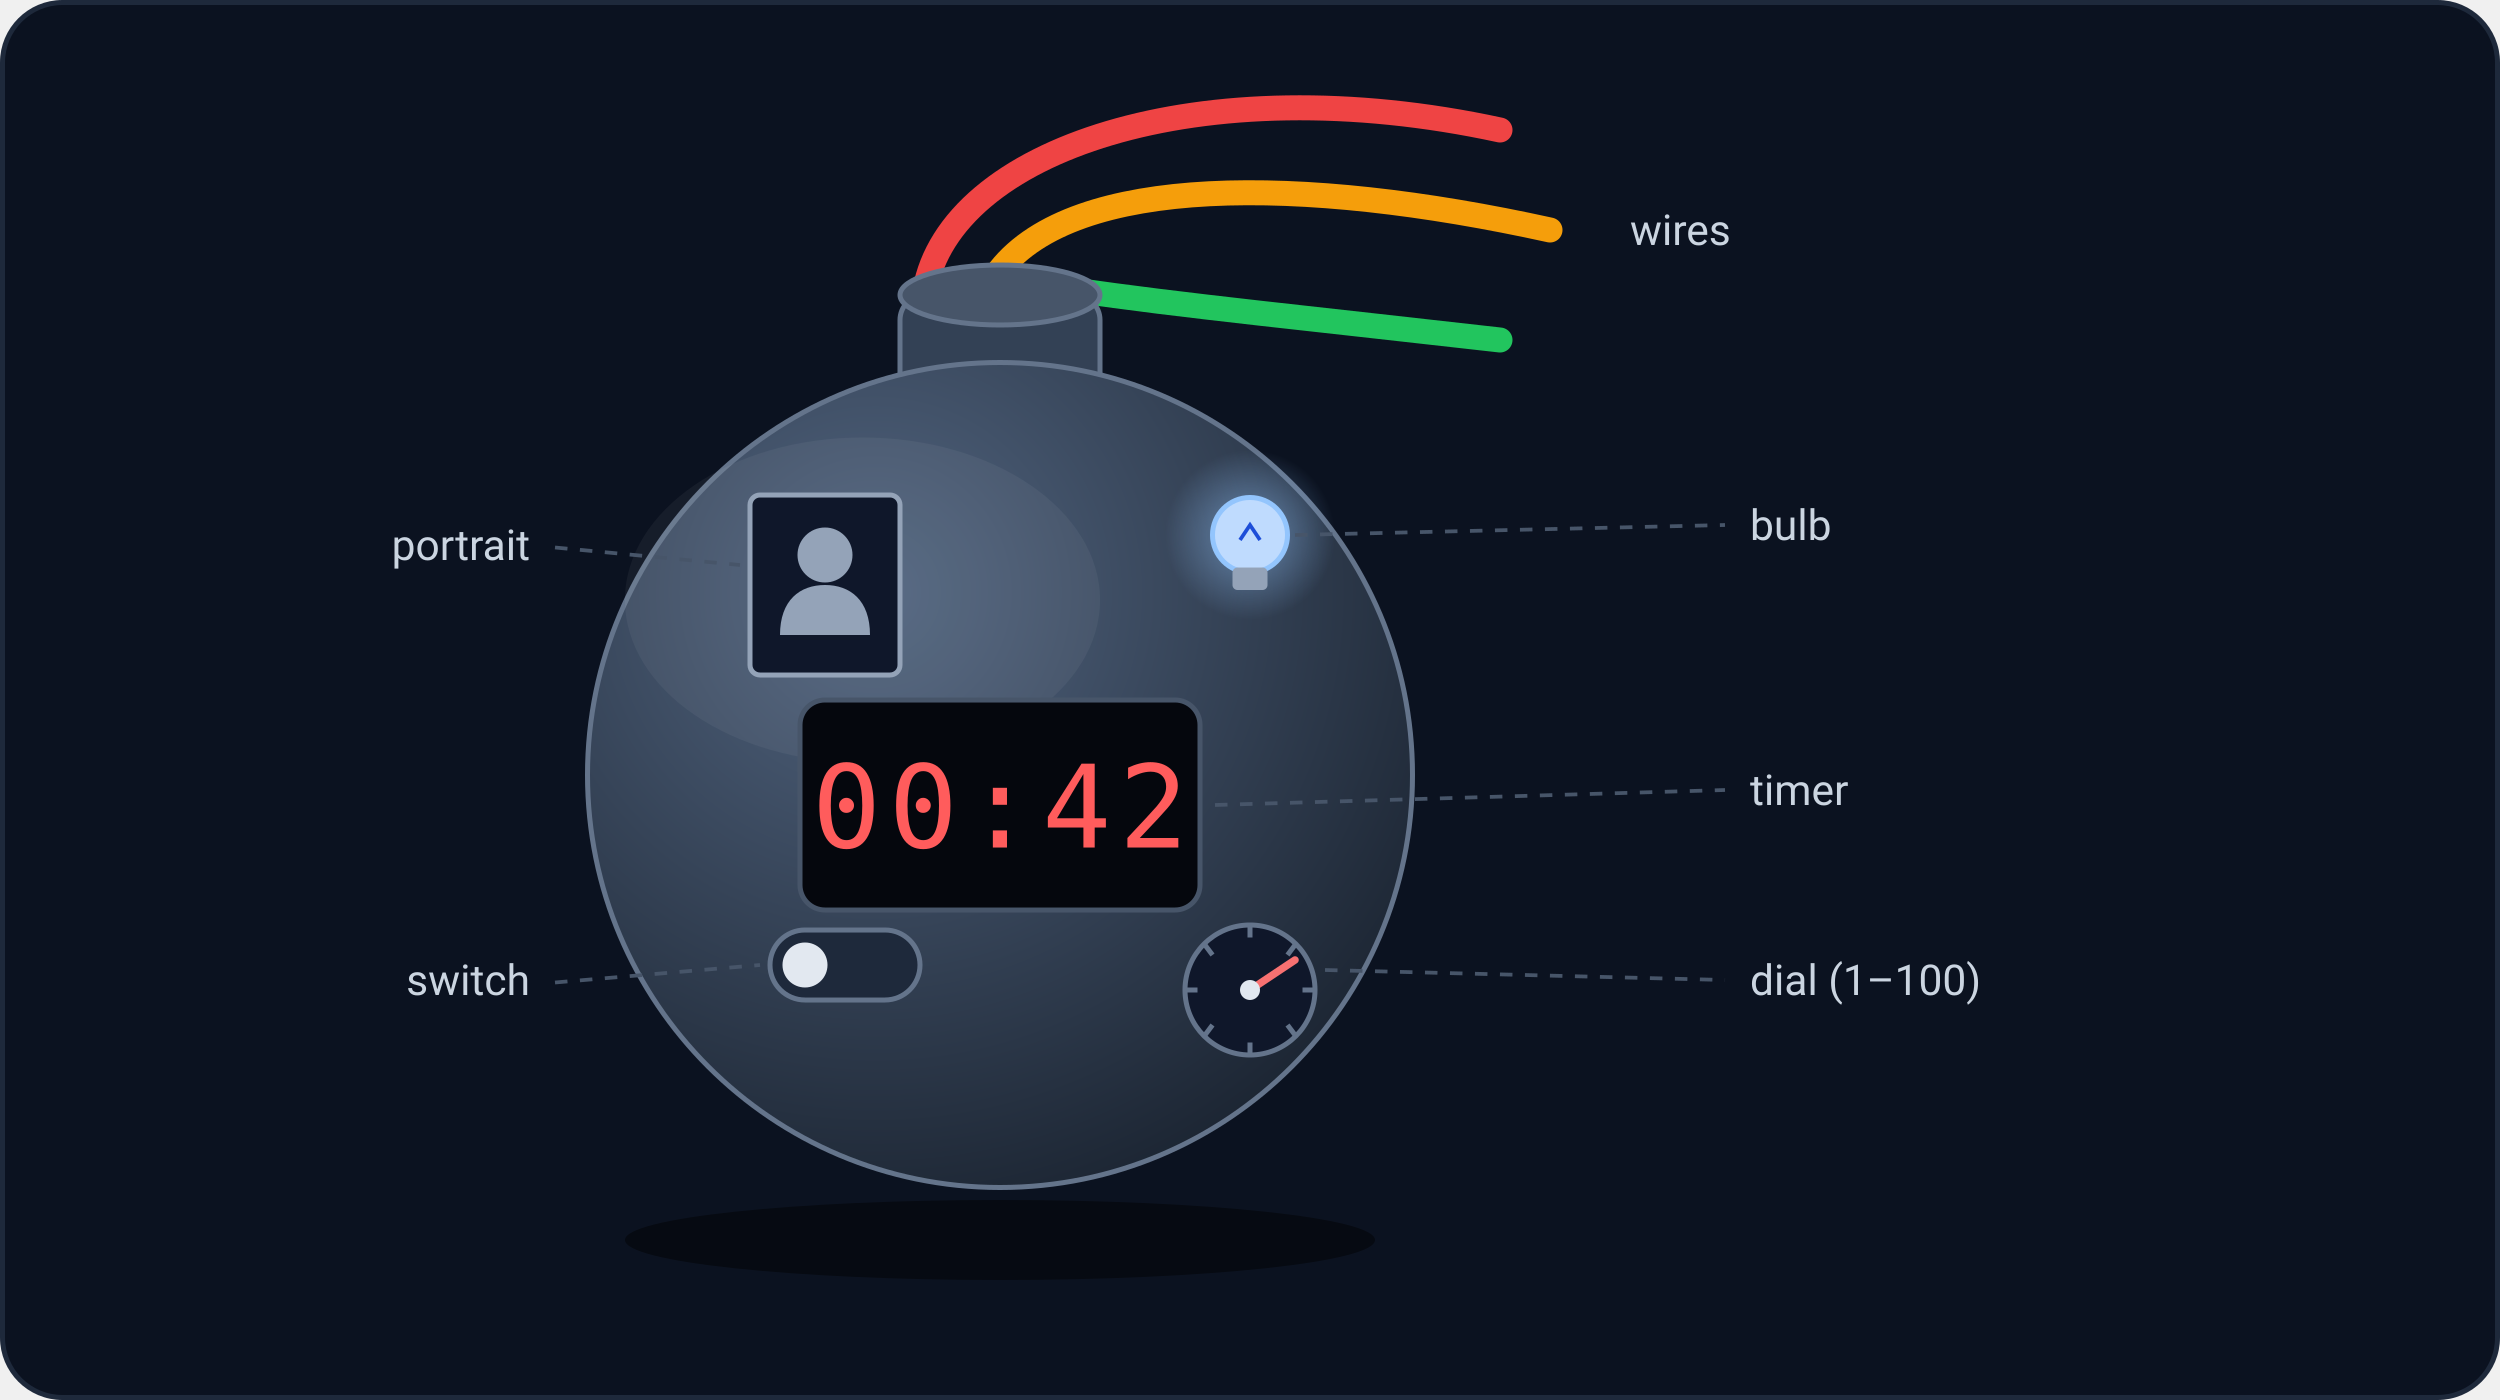
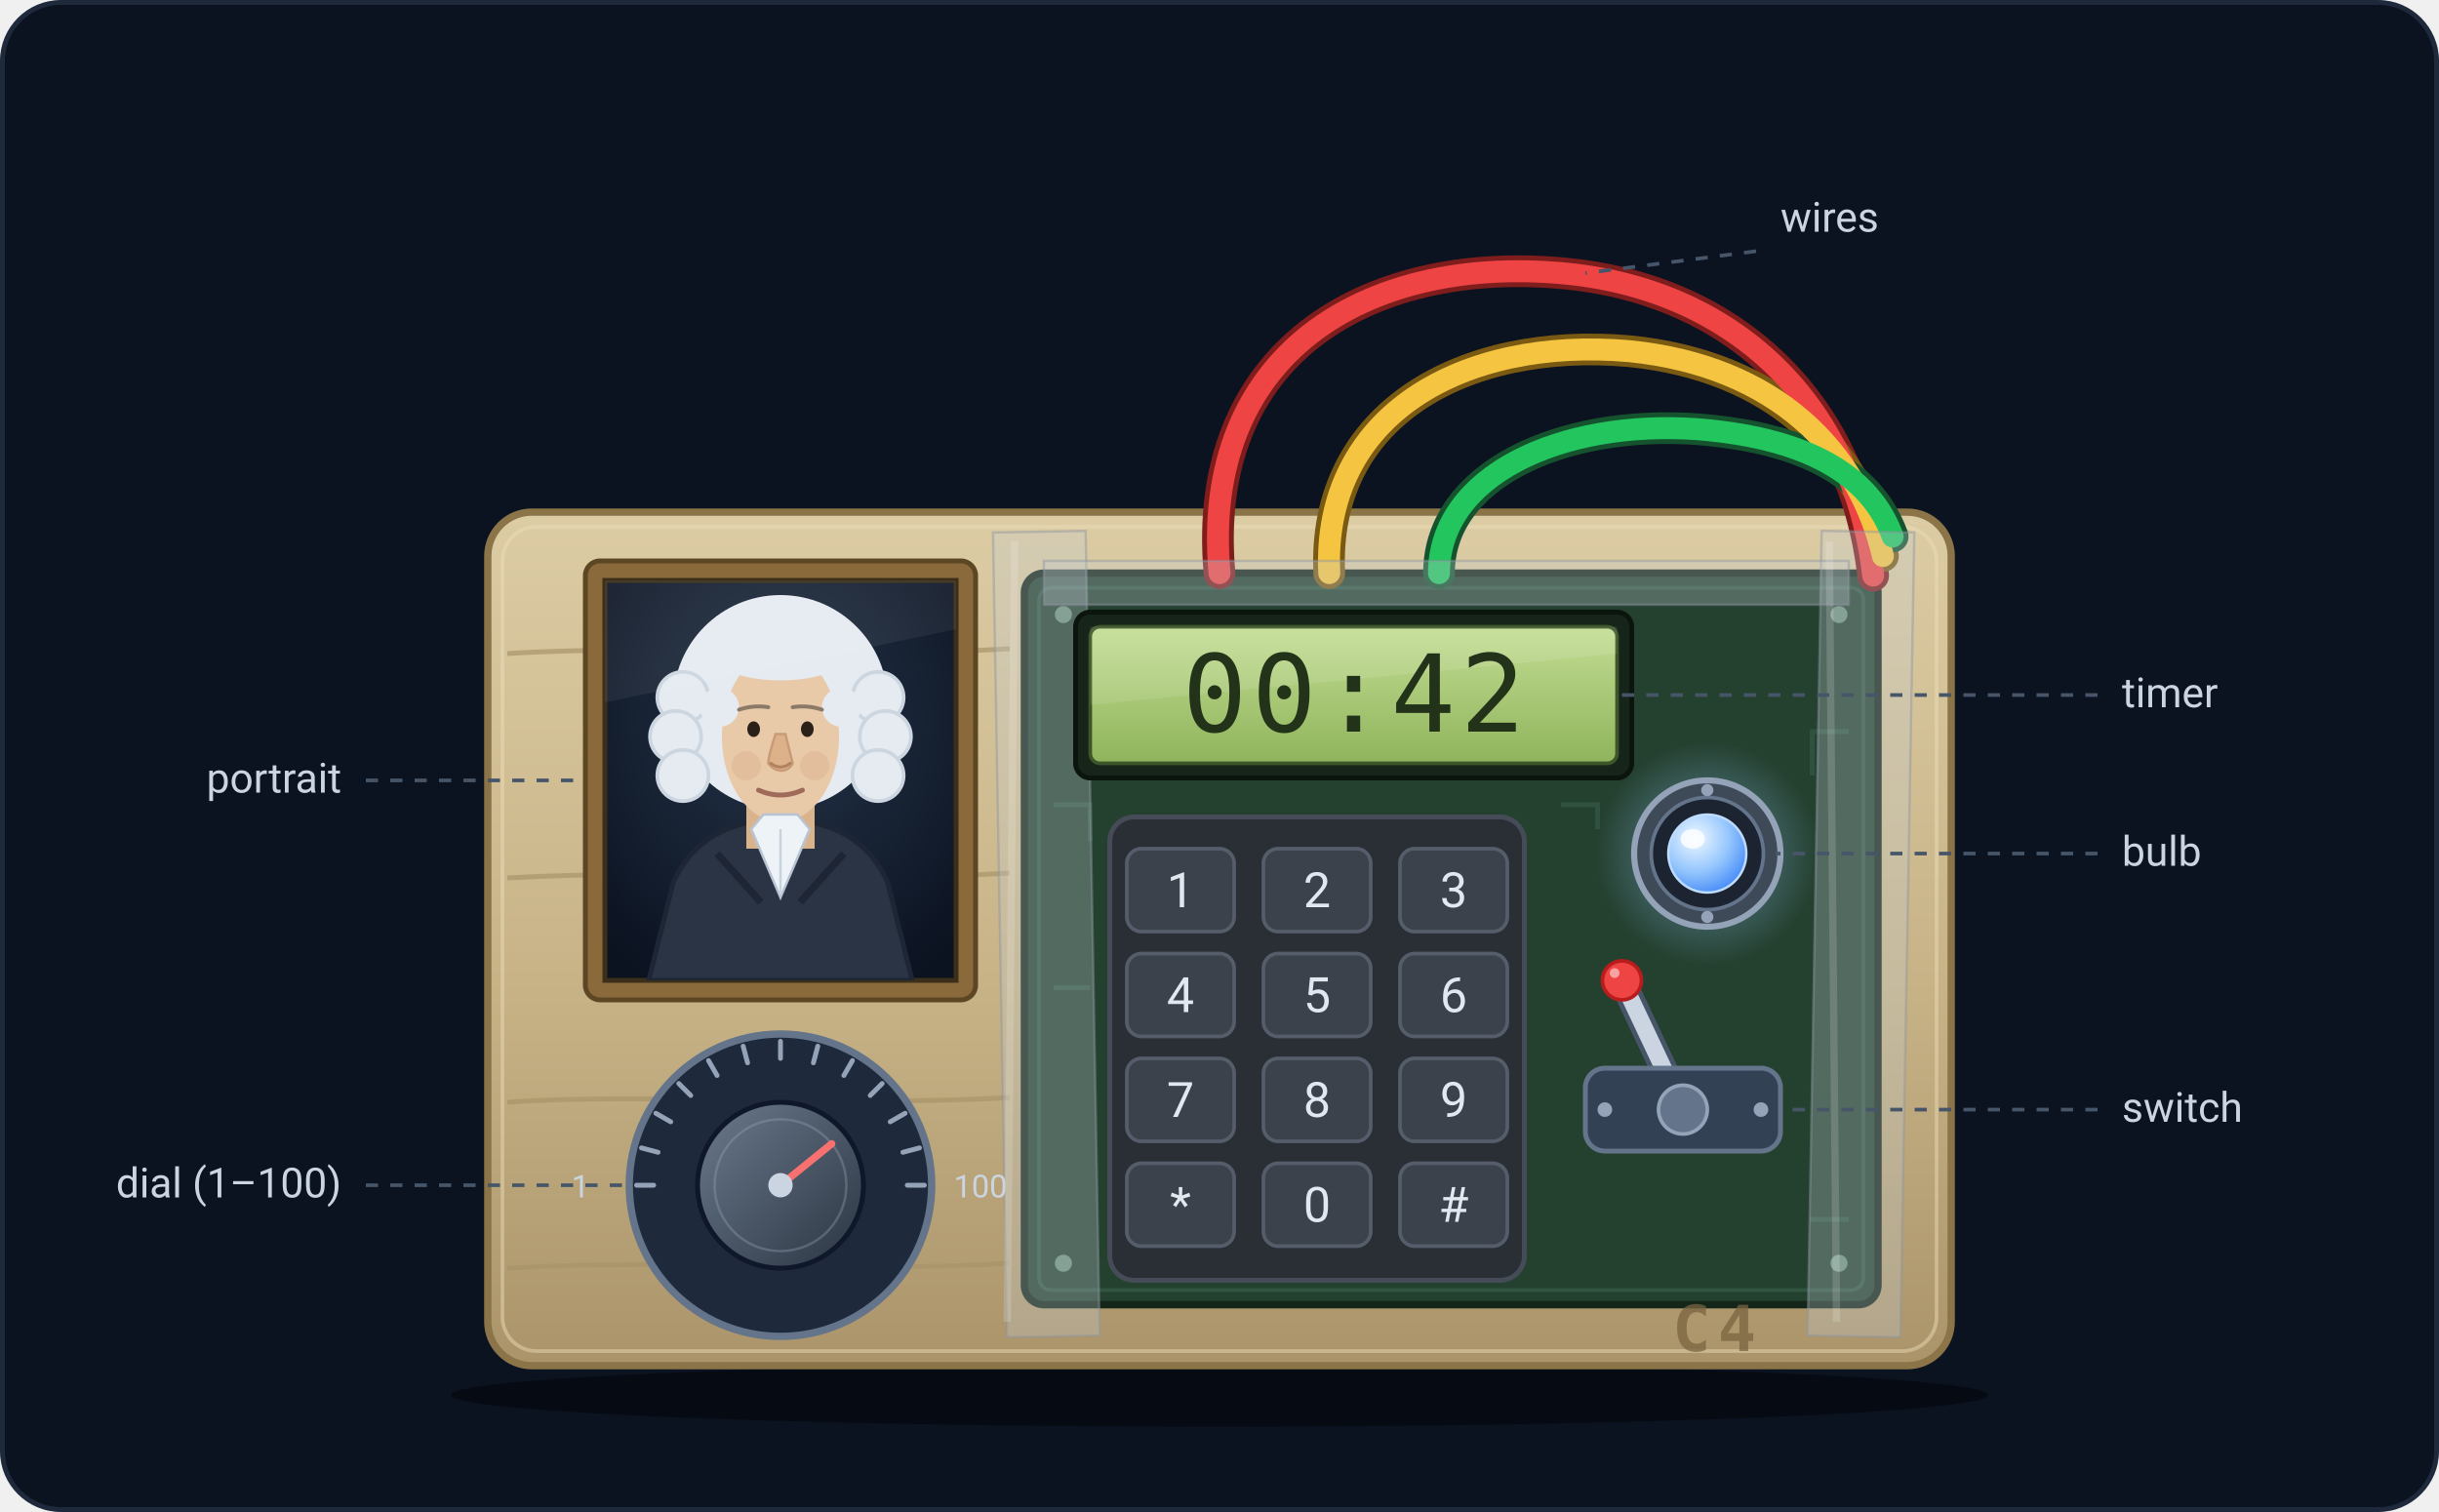
- <svg xmlns="http://www.w3.org/2000/svg" viewBox="0 0 1000 560" role="img" aria-labelledby="bombTitle bombDesc">
+ <svg xmlns="http://www.w3.org/2000/svg" viewBox="0 0 1000 620" role="img" aria-labelledby="bombTitle bombDesc">
  <defs>
-     <radialGradient id="body" cx="35%" cy="28%" r="80%">
-       <stop offset="0%" stop-color="#526580" />
-       <stop offset="100%" stop-color="#1a2330" />
+     <linearGradient id="paper" x1="0" y1="0" x2="0" y2="1">
+       <stop offset="0%" stop-color="#dccca4" />
+       <stop offset="55%" stop-color="#c8b387" />
+       <stop offset="100%" stop-color="#ab946a" />
+     </linearGradient>
+     <linearGradient id="lcd" x1="0" y1="0" x2="0" y2="1">
+       <stop offset="0%" stop-color="#c3dd93" />
+       <stop offset="100%" stop-color="#8fb45c" />
+     </linearGradient>
+     <linearGradient id="knob" x1="0" y1="0" x2="1" y2="1">
+       <stop offset="0%" stop-color="#6b7a8d" />
+       <stop offset="100%" stop-color="#2b3542" />
+     </linearGradient>
+     <radialGradient id="glass" cx="35%" cy="30%" r="80%">
+       <stop offset="0%" stop-color="#f0f9ff" />
+       <stop offset="55%" stop-color="#93c5fd" />
+       <stop offset="100%" stop-color="#3b82f6" />
    </radialGradient>
    <radialGradient id="bulbGlow" cx="50%" cy="50%" r="50%">
      <stop offset="0%" stop-color="#93c5fd" stop-opacity="0.55" />
      <stop offset="100%" stop-color="#93c5fd" stop-opacity="0" />
    </radialGradient>
+     <radialGradient id="portraitBg" cx="50%" cy="35%" r="75%">
+       <stop offset="0%" stop-color="#243449" />
+       <stop offset="100%" stop-color="#0b1220" />
+     </radialGradient>
+     <clipPath id="portraitClip">
+       <rect x="248" y="238" width="144" height="164" />
+     </clipPath>
  </defs>
-   <rect x="1" y="1" width="998" height="558" rx="24" fill="#0b1220" stroke="#1e293b" stroke-width="2" />
-   <ellipse cx="400" cy="496" rx="150" ry="16" fill="#000000" opacity="0.45" />
-   <path d="M370 116 C 380 60 480 26 600 52" fill="none" stroke="#ef4444" stroke-width="10" stroke-linecap="round" />
-   <path d="M400 108 C 430 70 520 70 620 92" fill="none" stroke="#f59e0b" stroke-width="10" stroke-linecap="round" />
-   <path d="M430 116 C 470 122 530 128 600 136" fill="none" stroke="#22c55e" stroke-width="10" stroke-linecap="round" />
-   <rect x="360" y="118" width="80" height="54" rx="10" fill="#334155" stroke="#64748b" stroke-width="2" />
-   <ellipse cx="400" cy="118" rx="40" ry="12" fill="#475569" stroke="#64748b" stroke-width="2" />
-   <circle cx="400" cy="310" r="165" fill="url(#body)" stroke="#64748b" stroke-width="2" />
-   <ellipse cx="345" cy="240" rx="95" ry="65" fill="#ffffff" opacity="0.05" />
-   <rect x="320" y="280" width="160" height="84" rx="10" fill="#05070d" stroke="#475569" stroke-width="2" />
-   <text x="400" y="339" text-anchor="middle" font-family="ui-monospace, SFMono-Regular, Menlo, Consolas, monospace" font-size="46" fill="#ff5c5c" letter-spacing="3">00:42</text>
-   <rect x="300" y="198" width="60" height="72" rx="4" fill="#0f172a" stroke="#94a3b8" stroke-width="2" />
-   <circle cx="330" cy="222" r="11" fill="#94a3b8" />
-   <path d="M312 254 C 312 240 320 234 330 234 C 340 234 348 240 348 254 Z" fill="#94a3b8" />
-   <circle cx="500" cy="214" r="34" fill="url(#bulbGlow)" />
-   <circle cx="500" cy="214" r="15" fill="#bfdbfe" stroke="#93c5fd" stroke-width="2" />
-   <path d="M496 216 L 500 210 L 504 216" fill="none" stroke="#1d4ed8" stroke-width="1.5" />
-   <rect x="493" y="227" width="14" height="9" rx="2" fill="#94a3b8" />
-   <rect x="308" y="372" width="60" height="28" rx="14" fill="#1e293b" stroke="#64748b" stroke-width="2" />
-   <circle cx="322" cy="386" r="9" fill="#e2e8f0" />
-   <circle cx="500" cy="396" r="26" fill="#0f172a" stroke="#64748b" stroke-width="2" />
-   <g stroke="#64748b" stroke-width="2">
-     <line x1="500" y1="370" x2="500" y2="375" />
-     <line x1="518" y1="378" x2="515" y2="382" />
-     <line x1="526" y1="396" x2="521" y2="396" />
-     <line x1="518" y1="414" x2="515" y2="410" />
-     <line x1="500" y1="422" x2="500" y2="417" />
-     <line x1="482" y1="414" x2="485" y2="410" />
-     <line x1="474" y1="396" x2="479" y2="396" />
-     <line x1="482" y1="378" x2="485" y2="382" />
+   <rect x="1" y="1" width="998" height="618" rx="24" fill="#0b1220" stroke="#1e293b" stroke-width="2" />
+   <ellipse cx="500" cy="572" rx="315" ry="13" fill="#000000" opacity="0.45" />
+   <rect x="200" y="210" width="600" height="350" rx="18" fill="url(#paper)" stroke="#8a7448" stroke-width="3" />
+   <rect x="206" y="216" width="588" height="338" rx="14" fill="none" stroke="#efe0bd" stroke-width="1.5" opacity="0.45" />
+   <g fill="none" stroke="#a8946a" stroke-width="2" opacity="0.7">
+     <path d="M208 268 C 270 264 350 270 414 266" />
+     <path d="M208 360 C 280 356 350 362 414 358" />
+     <path d="M208 452 C 260 448 350 454 414 450" />
+     <path d="M208 520 C 280 516 350 522 414 518" />
  </g>
-   <line x1="500" y1="396" x2="518" y2="384" stroke="#f87171" stroke-width="3" stroke-linecap="round" />
-   <circle cx="500" cy="396" r="4" fill="#e2e8f0" />
+   <rect x="420" y="235" width="350" height="300" rx="8" fill="#24402f" stroke="#14261a" stroke-width="3" />
+   <rect x="426" y="241" width="338" height="288" rx="5" fill="none" stroke="#2f5440" stroke-width="1.5" />
+   <g fill="none" stroke="#2f5440" stroke-width="2" opacity="0.9">
+     <path d="M432 330 H 447 V 345" />
+     <path d="M432 405 H 447" />
+     <path d="M758 300 H 743 V 318" />
+     <path d="M758 500 H 742" />
+     <path d="M640 330 H 655 V 340" />
+   </g>
+   <g fill="#6b8f7a">
+     <circle cx="436" cy="252" r="3.5" />
+     <circle cx="754" cy="252" r="3.5" />
+     <circle cx="436" cy="518" r="3.5" />
+     <circle cx="754" cy="518" r="3.5" />
+   </g>
+   <g fill="none" stroke-linecap="round">
+     <path d="M500 235 C 492 145 560 105 640 112 C 710 118 760 165 768 236" stroke="#7f1d1d" stroke-width="13" />
+     <path d="M545 235 C 542 170 600 138 668 144 C 728 150 762 185 772 228" stroke="#7a5a12" stroke-width="13" />
+     <path d="M590 235 C 590 195 640 172 696 176 C 746 180 768 198 776 220" stroke="#14532d" stroke-width="13" />
+     <path d="M500 235 C 492 145 560 105 640 112 C 710 118 760 165 768 236" stroke="#ef4444" stroke-width="9" />
+     <path d="M545 235 C 542 170 600 138 668 144 C 728 150 762 185 772 228" stroke="#f5c542" stroke-width="9" />
+     <path d="M590 235 C 590 195 640 172 696 176 C 746 180 768 198 776 220" stroke="#22c55e" stroke-width="9" />
+   </g>
+   <g fill="#c3cbd4" fill-opacity="0.3" stroke="#8d96a1" stroke-opacity="0.45" stroke-width="1">
+     <rect x="410" y="218" width="38" height="330" transform="rotate(-1 429 383)" />
+     <rect x="744" y="218" width="38" height="330" transform="rotate(1 763 383)" />
+     <rect x="428" y="230" width="330" height="18" />
+   </g>
+   <g stroke="#ffffff" stroke-opacity="0.16" stroke-width="3">
+     <line x1="416" y1="222" x2="413" y2="542" />
+     <line x1="750" y1="222" x2="753" y2="542" />
+   </g>
+   <rect x="441" y="251" width="228" height="68" rx="6" fill="#16241a" stroke="#0b140d" stroke-width="2" />
+   <rect x="447" y="257" width="216" height="56" rx="4" fill="url(#lcd)" stroke="#3d5528" stroke-width="1.5" />
+   <polygon points="447,257 663,257 663,268 447,289" fill="#ffffff" opacity="0.1" />
+   <text x="555" y="300" text-anchor="middle" font-family="ui-monospace, SFMono-Regular, Menlo, Consolas, monospace" font-size="44" letter-spacing="2" fill="#22331a">00:42</text>
+   <rect x="455" y="335" width="170" height="190" rx="10" fill="#2a2f36" stroke="#454c57" stroke-width="2" />
+   <g fill="#3b424c" stroke="#545d69" stroke-width="1.5">
+     <rect x="462" y="348" width="44" height="34" rx="6" />
+     <rect x="518" y="348" width="44" height="34" rx="6" />
+     <rect x="574" y="348" width="44" height="34" rx="6" />
+     <rect x="462" y="391" width="44" height="34" rx="6" />
+     <rect x="518" y="391" width="44" height="34" rx="6" />
+     <rect x="574" y="391" width="44" height="34" rx="6" />
+     <rect x="462" y="434" width="44" height="34" rx="6" />
+     <rect x="518" y="434" width="44" height="34" rx="6" />
+     <rect x="574" y="434" width="44" height="34" rx="6" />
+     <rect x="462" y="477" width="44" height="34" rx="6" />
+     <rect x="518" y="477" width="44" height="34" rx="6" />
+     <rect x="574" y="477" width="44" height="34" rx="6" />
+   </g>
+   <g font-family="ui-sans-serif, system-ui, -apple-system, Segoe UI, Roboto, sans-serif" font-size="20" text-anchor="middle" fill="#e2e8f0">
+     <text x="484" y="372">1</text>
+     <text x="540" y="372">2</text>
+     <text x="596" y="372">3</text>
+     <text x="484" y="415">4</text>
+     <text x="540" y="415">5</text>
+     <text x="596" y="415">6</text>
+     <text x="484" y="458">7</text>
+     <text x="540" y="458">8</text>
+     <text x="596" y="458">9</text>
+     <text x="484" y="501">*</text>
+     <text x="540" y="501">0</text>
+     <text x="596" y="501">#</text>
+   </g>
+   <circle cx="700" cy="350" r="46" fill="url(#bulbGlow)" />
+   <circle cx="700" cy="350" r="30" fill="#3f4a59" stroke="#94a3b8" stroke-width="2.5" />
+   <circle cx="700" cy="350" r="23" fill="#1b2430" stroke="#64748b" stroke-width="1.5" />
+   <circle cx="700" cy="350" r="16" fill="url(#glass)" stroke="#bfdbfe" stroke-width="1" />
+   <ellipse cx="694" cy="344" rx="5" ry="4" fill="#ffffff" opacity="0.8" />
+   <circle cx="700" cy="324" r="2.5" fill="#94a3b8" />
+   <circle cx="700" cy="376" r="2.5" fill="#94a3b8" />
+   <line x1="690" y1="455" x2="665" y2="402" stroke="#475569" stroke-width="11" stroke-linecap="round" />
+   <line x1="690" y1="455" x2="665" y2="402" stroke="#cbd5e1" stroke-width="7" stroke-linecap="round" />
+   <rect x="650" y="438" width="80" height="34" rx="8" fill="#334155" stroke="#64748b" stroke-width="2" />
+   <circle cx="658" cy="455" r="3" fill="#94a3b8" />
+   <circle cx="722" cy="455" r="3" fill="#94a3b8" />
+   <circle cx="690" cy="455" r="10" fill="#64748b" stroke="#94a3b8" stroke-width="1.5" />
+   <circle cx="665" cy="402" r="8" fill="#ef4444" stroke="#b91c1c" stroke-width="1.5" />
+   <circle cx="662" cy="399" r="2" fill="#ffffff" opacity="0.5" />
+   <rect x="240" y="230" width="160" height="180" rx="6" fill="#8a6a3a" stroke="#5c4623" stroke-width="2" />
+   <rect x="248" y="238" width="144" height="164" fill="url(#portraitBg)" stroke="#3b2f1a" stroke-width="2" />
+   <g clip-path="url(#portraitClip)">
+     <path d="M266 402 L 276 362 C 284 344 300 336 320 336 C 340 336 356 344 364 362 L 374 402 Z" fill="#2b3444" stroke="#1e2635" stroke-width="2" />
+     <rect x="306" y="320" width="28" height="28" fill="#d9b38c" />
+     <ellipse cx="320" cy="288" rx="44" ry="44" fill="#e6ebf1" />
+     <g fill="#e6ebf1" stroke="#ccd6e0" stroke-width="1.5">
+       <circle cx="280" cy="286" r="10.5" />
+       <circle cx="277" cy="302" r="10.5" />
+       <circle cx="280" cy="318" r="10.5" />
+       <circle cx="360" cy="286" r="10.5" />
+       <circle cx="363" cy="302" r="10.5" />
+       <circle cx="360" cy="318" r="10.5" />
+     </g>
+     <ellipse cx="320" cy="302" rx="24" ry="35" fill="#e8c9a8" />
+     <ellipse cx="320" cy="269" rx="27" ry="10" fill="#e6ebf1" />
+     <circle cx="295" cy="290" r="8" fill="#e6ebf1" />
+     <circle cx="345" cy="290" r="8" fill="#e6ebf1" />
+     <circle cx="306" cy="314" r="6" fill="#d9a98a" opacity="0.35" />
+     <circle cx="334" cy="314" r="6" fill="#d9a98a" opacity="0.35" />
+     <ellipse cx="309" cy="299" rx="2.6" ry="3.2" fill="#2b2118" />
+     <ellipse cx="331" cy="299" rx="2.6" ry="3.2" fill="#2b2118" />
+     <path d="M303 291 Q 309 289 315 290" fill="none" stroke="#8a7a66" stroke-width="1.6" stroke-linecap="round" />
+     <path d="M325 290 Q 331 289 337 291" fill="none" stroke="#8a7a66" stroke-width="1.6" stroke-linecap="round" />
+     <path d="M318 301 C 316 307 315 311 315 313 C 318 317 323 317 325 313 C 324 309 323 305 322 301 Z" fill="#ddb28b" stroke="#c99a76" stroke-width="1" />
+     <path d="M316 313 Q 320 316 324 313" fill="none" stroke="#b08060" stroke-width="1.2" stroke-linecap="round" />
+     <path d="M311 324 Q 320 328 329 324" fill="none" stroke="#a06a5a" stroke-width="2" stroke-linecap="round" />
+     <path d="M308 340 L 320 368 L 332 340 L 327 334 L 313 334 Z" fill="#eef3f8" stroke="#b8c4d2" stroke-width="1" />
+     <path d="M320 340 L 320 366" fill="none" stroke="#c9d3de" stroke-width="1" />
+     <path d="M294 350 L 312 370" fill="none" stroke="#1e2635" stroke-width="3" />
+     <path d="M346 350 L 328 370" fill="none" stroke="#1e2635" stroke-width="3" />
+   </g>
+   <polygon points="248,238 392,238 392,258 248,288" fill="#ffffff" opacity="0.06" />
+   <circle cx="320" cy="486" r="62" fill="#1e293b" stroke="#64748b" stroke-width="3" />
+   <g stroke="#94a3b8" stroke-width="2" stroke-linecap="round">
+     <line x1="268" y1="486" x2="261" y2="486" />
+     <line x1="269.8" y1="472.5" x2="263" y2="470.7" />
+     <line x1="275" y1="460" x2="268.9" y2="456.5" />
+     <line x1="283.2" y1="449.2" x2="278.3" y2="444.3" />
+     <line x1="294" y1="441" x2="290.5" y2="434.9" />
+     <line x1="306.5" y1="435.8" x2="304.7" y2="429" />
+     <line x1="320" y1="434" x2="320" y2="427" />
+     <line x1="333.5" y1="435.8" x2="335.3" y2="429" />
+     <line x1="346" y1="441" x2="349.5" y2="434.9" />
+     <line x1="356.8" y1="449.2" x2="361.7" y2="444.3" />
+     <line x1="365" y1="460" x2="371.1" y2="456.5" />
+     <line x1="370.2" y1="472.5" x2="377" y2="470.7" />
+     <line x1="372" y1="486" x2="379" y2="486" />
+   </g>
+   <circle cx="320" cy="486" r="34" fill="url(#knob)" stroke="#0f172a" stroke-width="2" />
+   <circle cx="320" cy="486" r="27" fill="none" stroke="#94a3b8" stroke-width="1" opacity="0.35" />
+   <line x1="320" y1="486" x2="341" y2="469" stroke="#f87171" stroke-width="3" stroke-linecap="round" />
+   <circle cx="320" cy="486" r="5" fill="#cbd5e1" />
+   <text x="238" y="491" text-anchor="middle" font-family="ui-sans-serif, system-ui, -apple-system, Segoe UI, Roboto, sans-serif" font-size="13" fill="#cbd5e1">1</text>
+   <text x="402" y="491" text-anchor="middle" font-family="ui-sans-serif, system-ui, -apple-system, Segoe UI, Roboto, sans-serif" font-size="13" fill="#cbd5e1">100</text>
+   <text x="720" y="554" text-anchor="end" font-family="ui-monospace, SFMono-Regular, Menlo, Consolas, monospace" font-size="26" font-weight="bold" letter-spacing="3" fill="#7a6440" opacity="0.75">C4</text>
  <g stroke="#475569" stroke-width="1.5" stroke-dasharray="5 5">
-     <line x1="222" y1="219" x2="296" y2="226" />
-     <line x1="518" y1="214" x2="690" y2="210" />
-     <line x1="486" y1="322" x2="690" y2="316" />
-     <line x1="222" y1="393" x2="304" y2="386" />
-     <line x1="530" y1="388" x2="690" y2="392" />
+     <line x1="150" y1="320" x2="240" y2="320" />
+     <line x1="150" y1="486" x2="258" y2="486" />
+     <line x1="860" y1="285" x2="665" y2="285" />
+     <line x1="860" y1="350" x2="728" y2="350" />
+     <line x1="860" y1="455" x2="730" y2="455" />
+     <line x1="720" y1="103" x2="650" y2="112" />
  </g>
  <g font-family="ui-sans-serif, system-ui, -apple-system, Segoe UI, Roboto, sans-serif" font-size="17" fill="#cbd5e1">
-     <text x="212" y="224" text-anchor="end">portrait</text>
-     <text x="700" y="216">bulb</text>
-     <text x="700" y="322">timer</text>
-     <text x="212" y="398" text-anchor="end">switch</text>
-     <text x="700" y="398">dial (1–100)</text>
-     <text x="652" y="98">wires</text>
+     <text x="140" y="325" text-anchor="end">portrait</text>
+     <text x="140" y="491" text-anchor="end">dial (1–100)</text>
+     <text x="870" y="290">timer</text>
+     <text x="870" y="355">bulb</text>
+     <text x="870" y="460">switch</text>
+     <text x="730" y="95">wires</text>
  </g>
</svg>
